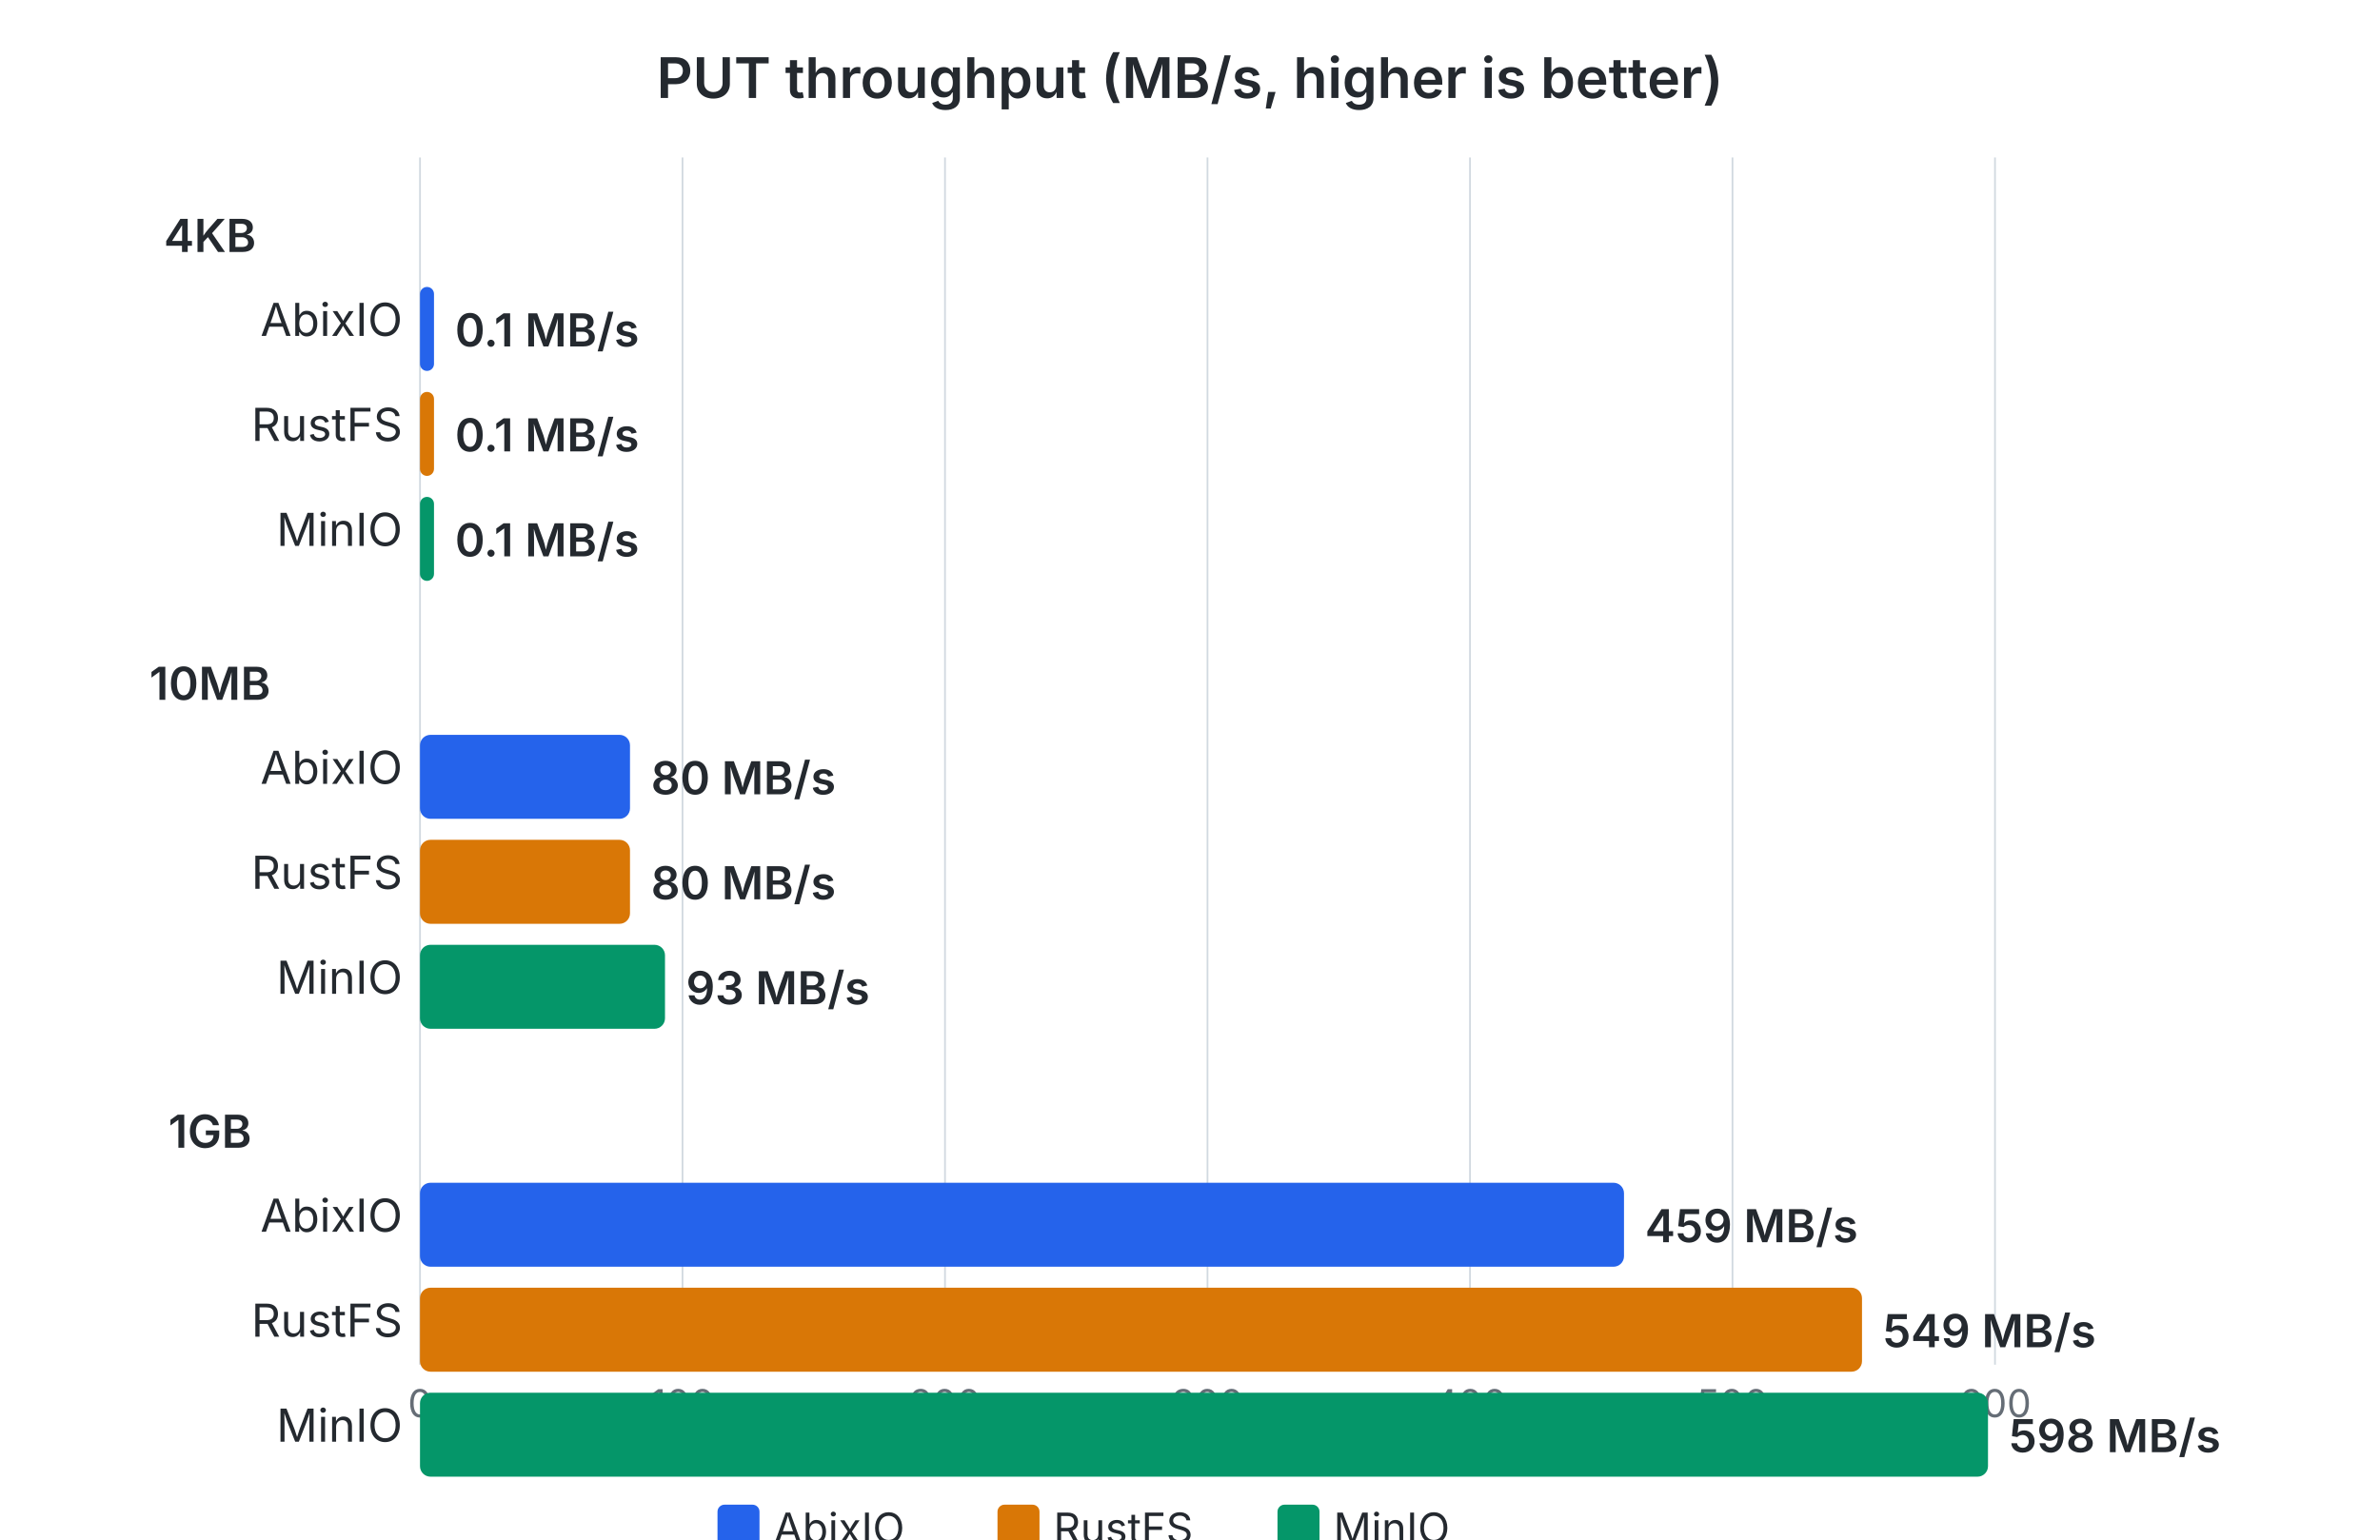
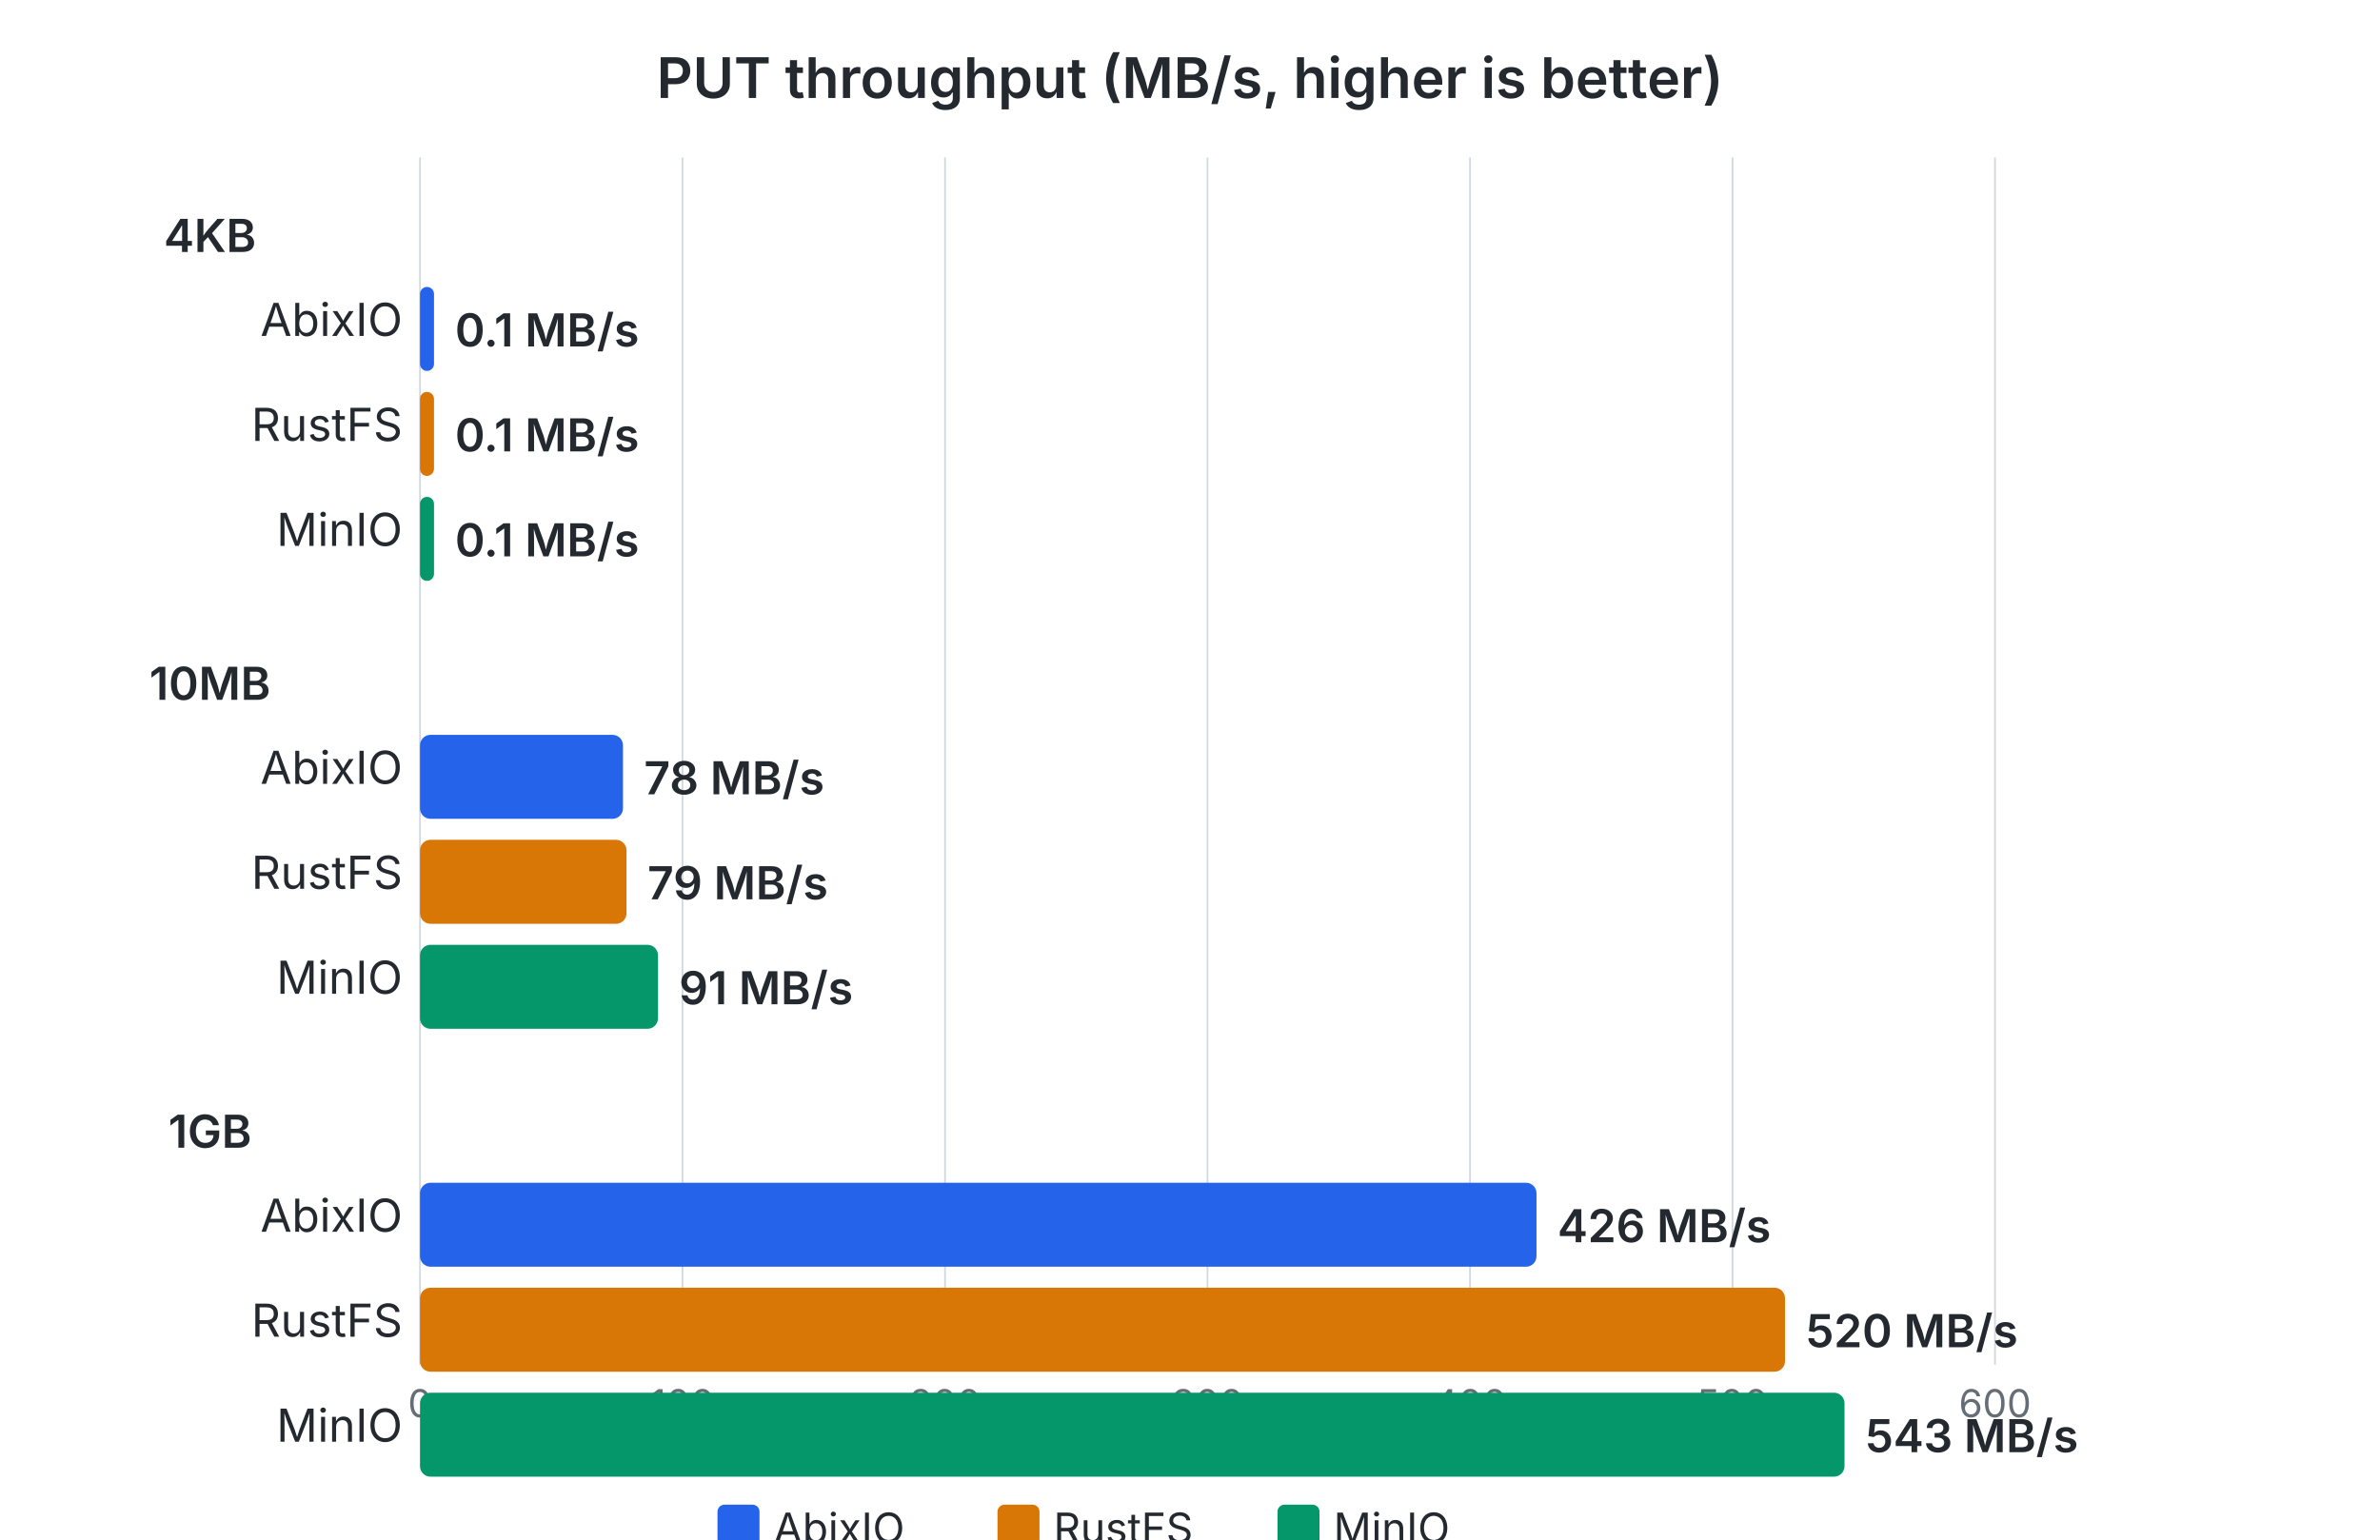
<svg xmlns="http://www.w3.org/2000/svg" viewBox="0 0 680 440" font-family="system-ui,-apple-system,sans-serif">
  <text x="340" y="28" text-anchor="middle" style="font-size:16px;font-weight:600;fill:#24292f">PUT throughput (MB/s, higher is better)</text>
  <line x1="120" y1="45" x2="120" y2="390" style="stroke:#d1d9e0;stroke-width:0.5" />
  <line x1="195" y1="45" x2="195" y2="390" style="stroke:#d1d9e0;stroke-width:0.5" />
  <line x1="270" y1="45" x2="270" y2="390" style="stroke:#d1d9e0;stroke-width:0.5" />
  <line x1="345" y1="45" x2="345" y2="390" style="stroke:#d1d9e0;stroke-width:0.5" />
  <line x1="420" y1="45" x2="420" y2="390" style="stroke:#d1d9e0;stroke-width:0.5" />
  <line x1="495" y1="45" x2="495" y2="390" style="stroke:#d1d9e0;stroke-width:0.5" />
  <line x1="570" y1="45" x2="570" y2="390" style="stroke:#d1d9e0;stroke-width:0.5" />
  <text x="120" y="405" text-anchor="middle" style="font-size:11px;fill:#656d76">0</text>
  <text x="195" y="405" text-anchor="middle" style="font-size:11px;fill:#656d76">100</text>
  <text x="270" y="405" text-anchor="middle" style="font-size:11px;fill:#656d76">200</text>
  <text x="345" y="405" text-anchor="middle" style="font-size:11px;fill:#656d76">300</text>
  <text x="420" y="405" text-anchor="middle" style="font-size:11px;fill:#656d76">400</text>
  <text x="495" y="405" text-anchor="middle" style="font-size:11px;fill:#656d76">500</text>
  <text x="570" y="405" text-anchor="middle" style="font-size:11px;fill:#656d76">600</text>
  <text x="60" y="72" text-anchor="middle" style="font-size:13px;font-weight:600;fill:#24292f">4KB</text>
  <text x="115" y="96" text-anchor="end" style="font-size:13px;fill:#24292f">AbixIO</text>
  <rect x="120" y="82" width="4" height="24" rx="2" fill="#2563eb" />
  <text x="130" y="99" style="font-size:13px;font-weight:600;fill:#24292f">0.1 MB/s</text>
  <text x="115" y="126" text-anchor="end" style="font-size:13px;fill:#24292f">RustFS</text>
  <rect x="120" y="112" width="4" height="24" rx="2" fill="#d97706" />
  <text x="130" y="129" style="font-size:13px;font-weight:600;fill:#24292f">0.1 MB/s</text>
  <text x="115" y="156" text-anchor="end" style="font-size:13px;fill:#24292f">MinIO</text>
  <rect x="120" y="142" width="4" height="24" rx="2" fill="#059669" />
  <text x="130" y="159" style="font-size:13px;font-weight:600;fill:#24292f">0.1 MB/s</text>
  <text x="60" y="200" text-anchor="middle" style="font-size:13px;font-weight:600;fill:#24292f">10MB</text>
  <text x="115" y="224" text-anchor="end" style="font-size:13px;fill:#24292f">AbixIO</text>
-   <rect x="120" y="210" width="60" height="24" rx="3" fill="#2563eb" />
-   <text x="186" y="227" style="font-size:13px;font-weight:600;fill:#24292f">80 MB/s</text>
+   <rect x="120" y="210" width="58" height="24" rx="3" fill="#2563eb" />
+   <text x="184" y="227" style="font-size:13px;font-weight:600;fill:#24292f">78 MB/s</text>
  <text x="115" y="254" text-anchor="end" style="font-size:13px;fill:#24292f">RustFS</text>
-   <rect x="120" y="240" width="60" height="24" rx="3" fill="#d97706" />
-   <text x="186" y="257" style="font-size:13px;font-weight:600;fill:#24292f">80 MB/s</text>
+   <rect x="120" y="240" width="59" height="24" rx="3" fill="#d97706" />
+   <text x="185" y="257" style="font-size:13px;font-weight:600;fill:#24292f">79 MB/s</text>
  <text x="115" y="284" text-anchor="end" style="font-size:13px;fill:#24292f">MinIO</text>
-   <rect x="120" y="270" width="70" height="24" rx="3" fill="#059669" />
-   <text x="196" y="287" style="font-size:13px;font-weight:600;fill:#24292f">93 MB/s</text>
+   <rect x="120" y="270" width="68" height="24" rx="3" fill="#059669" />
+   <text x="194" y="287" style="font-size:13px;font-weight:600;fill:#24292f">91 MB/s</text>
  <text x="60" y="328" text-anchor="middle" style="font-size:13px;font-weight:600;fill:#24292f">1GB</text>
  <text x="115" y="352" text-anchor="end" style="font-size:13px;fill:#24292f">AbixIO</text>
-   <rect x="120" y="338" width="344" height="24" rx="3" fill="#2563eb" />
-   <text x="470" y="355" style="font-size:13px;font-weight:600;fill:#24292f">459 MB/s</text>
+   <rect x="120" y="338" width="319" height="24" rx="3" fill="#2563eb" />
+   <text x="445" y="355" style="font-size:13px;font-weight:600;fill:#24292f">426 MB/s</text>
  <text x="115" y="382" text-anchor="end" style="font-size:13px;fill:#24292f">RustFS</text>
-   <rect x="120" y="368" width="412" height="24" rx="3" fill="#d97706" />
-   <text x="538" y="385" style="font-size:13px;font-weight:600;fill:#24292f">549 MB/s</text>
+   <rect x="120" y="368" width="390" height="24" rx="3" fill="#d97706" />
+   <text x="516" y="385" style="font-size:13px;font-weight:600;fill:#24292f">520 MB/s</text>
  <text x="115" y="412" text-anchor="end" style="font-size:13px;fill:#24292f">MinIO</text>
-   <rect x="120" y="398" width="448" height="24" rx="3" fill="#059669" />
-   <text x="574" y="415" style="font-size:13px;font-weight:600;fill:#24292f">598 MB/s</text>
+   <rect x="120" y="398" width="407" height="24" rx="3" fill="#059669" />
+   <text x="533" y="415" style="font-size:13px;font-weight:600;fill:#24292f">543 MB/s</text>
  <rect x="205" y="430" width="12" height="12" rx="2" fill="#2563eb" />
  <text x="221" y="441" style="font-size:12px;fill:#24292f">AbixIO</text>
  <rect x="285" y="430" width="12" height="12" rx="2" fill="#d97706" />
  <text x="301" y="441" style="font-size:12px;fill:#24292f">RustFS</text>
  <rect x="365" y="430" width="12" height="12" rx="2" fill="#059669" />
  <text x="381" y="441" style="font-size:12px;fill:#24292f">MinIO</text>
</svg>
